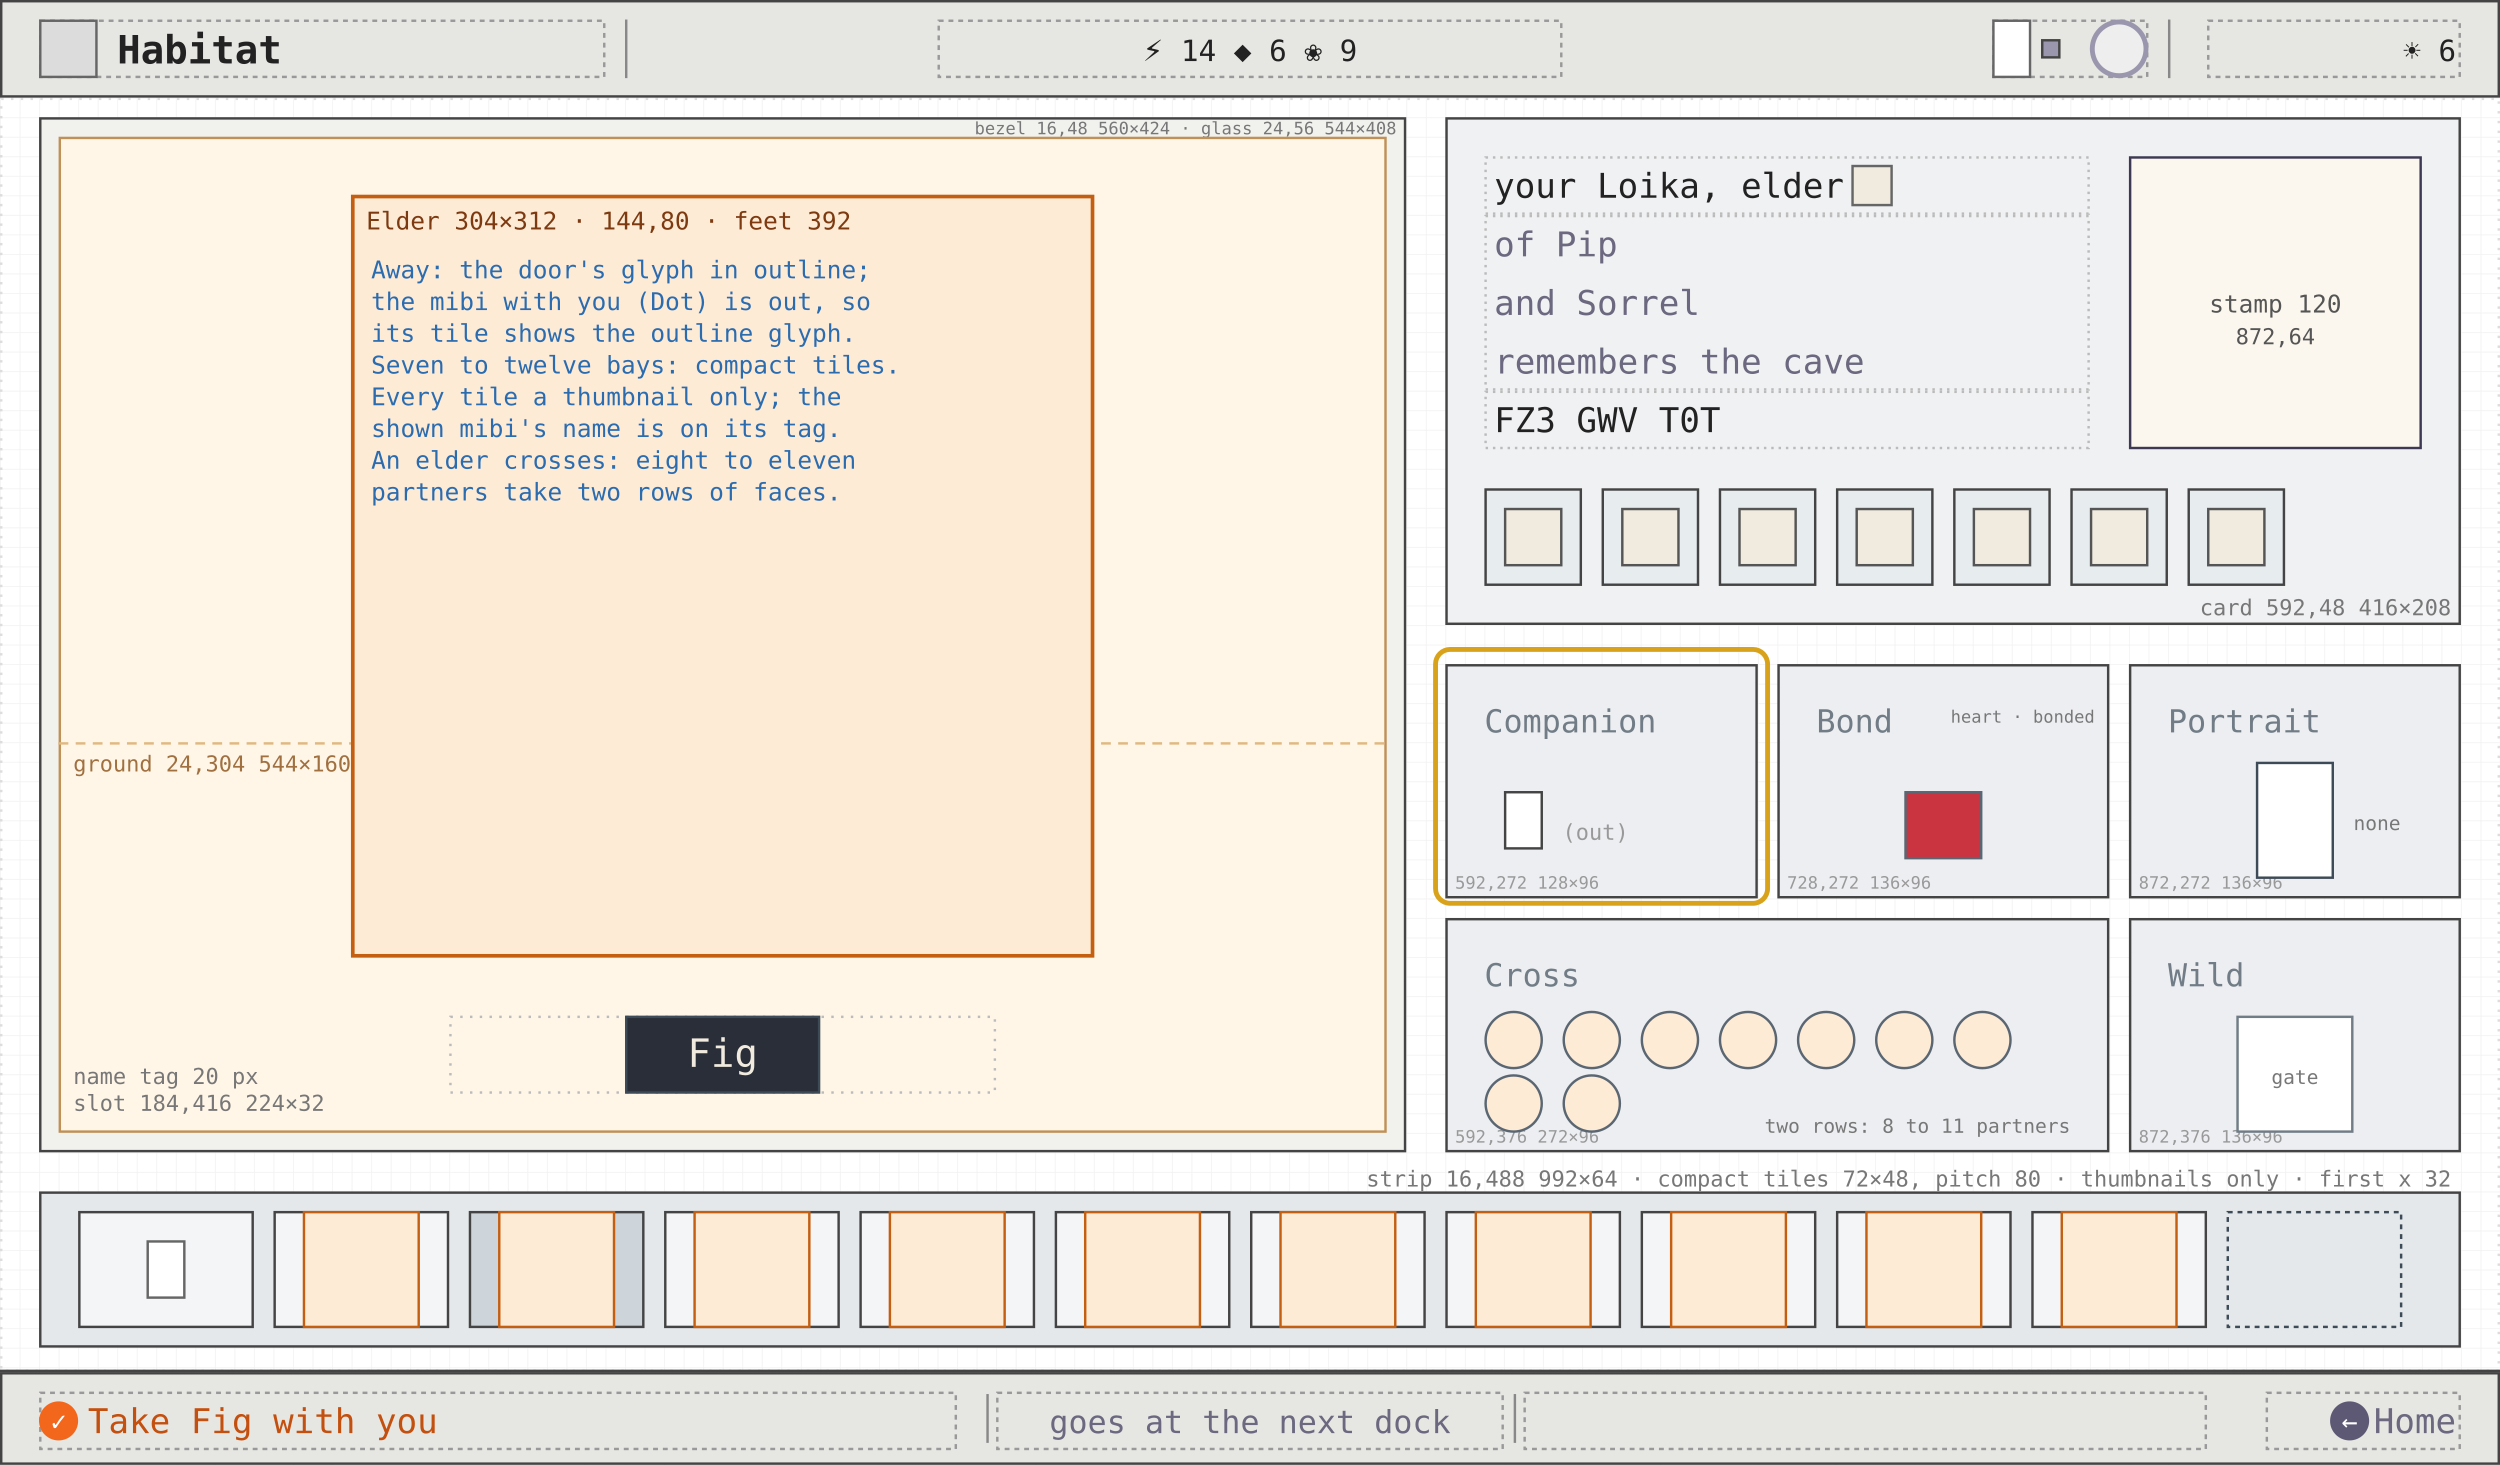
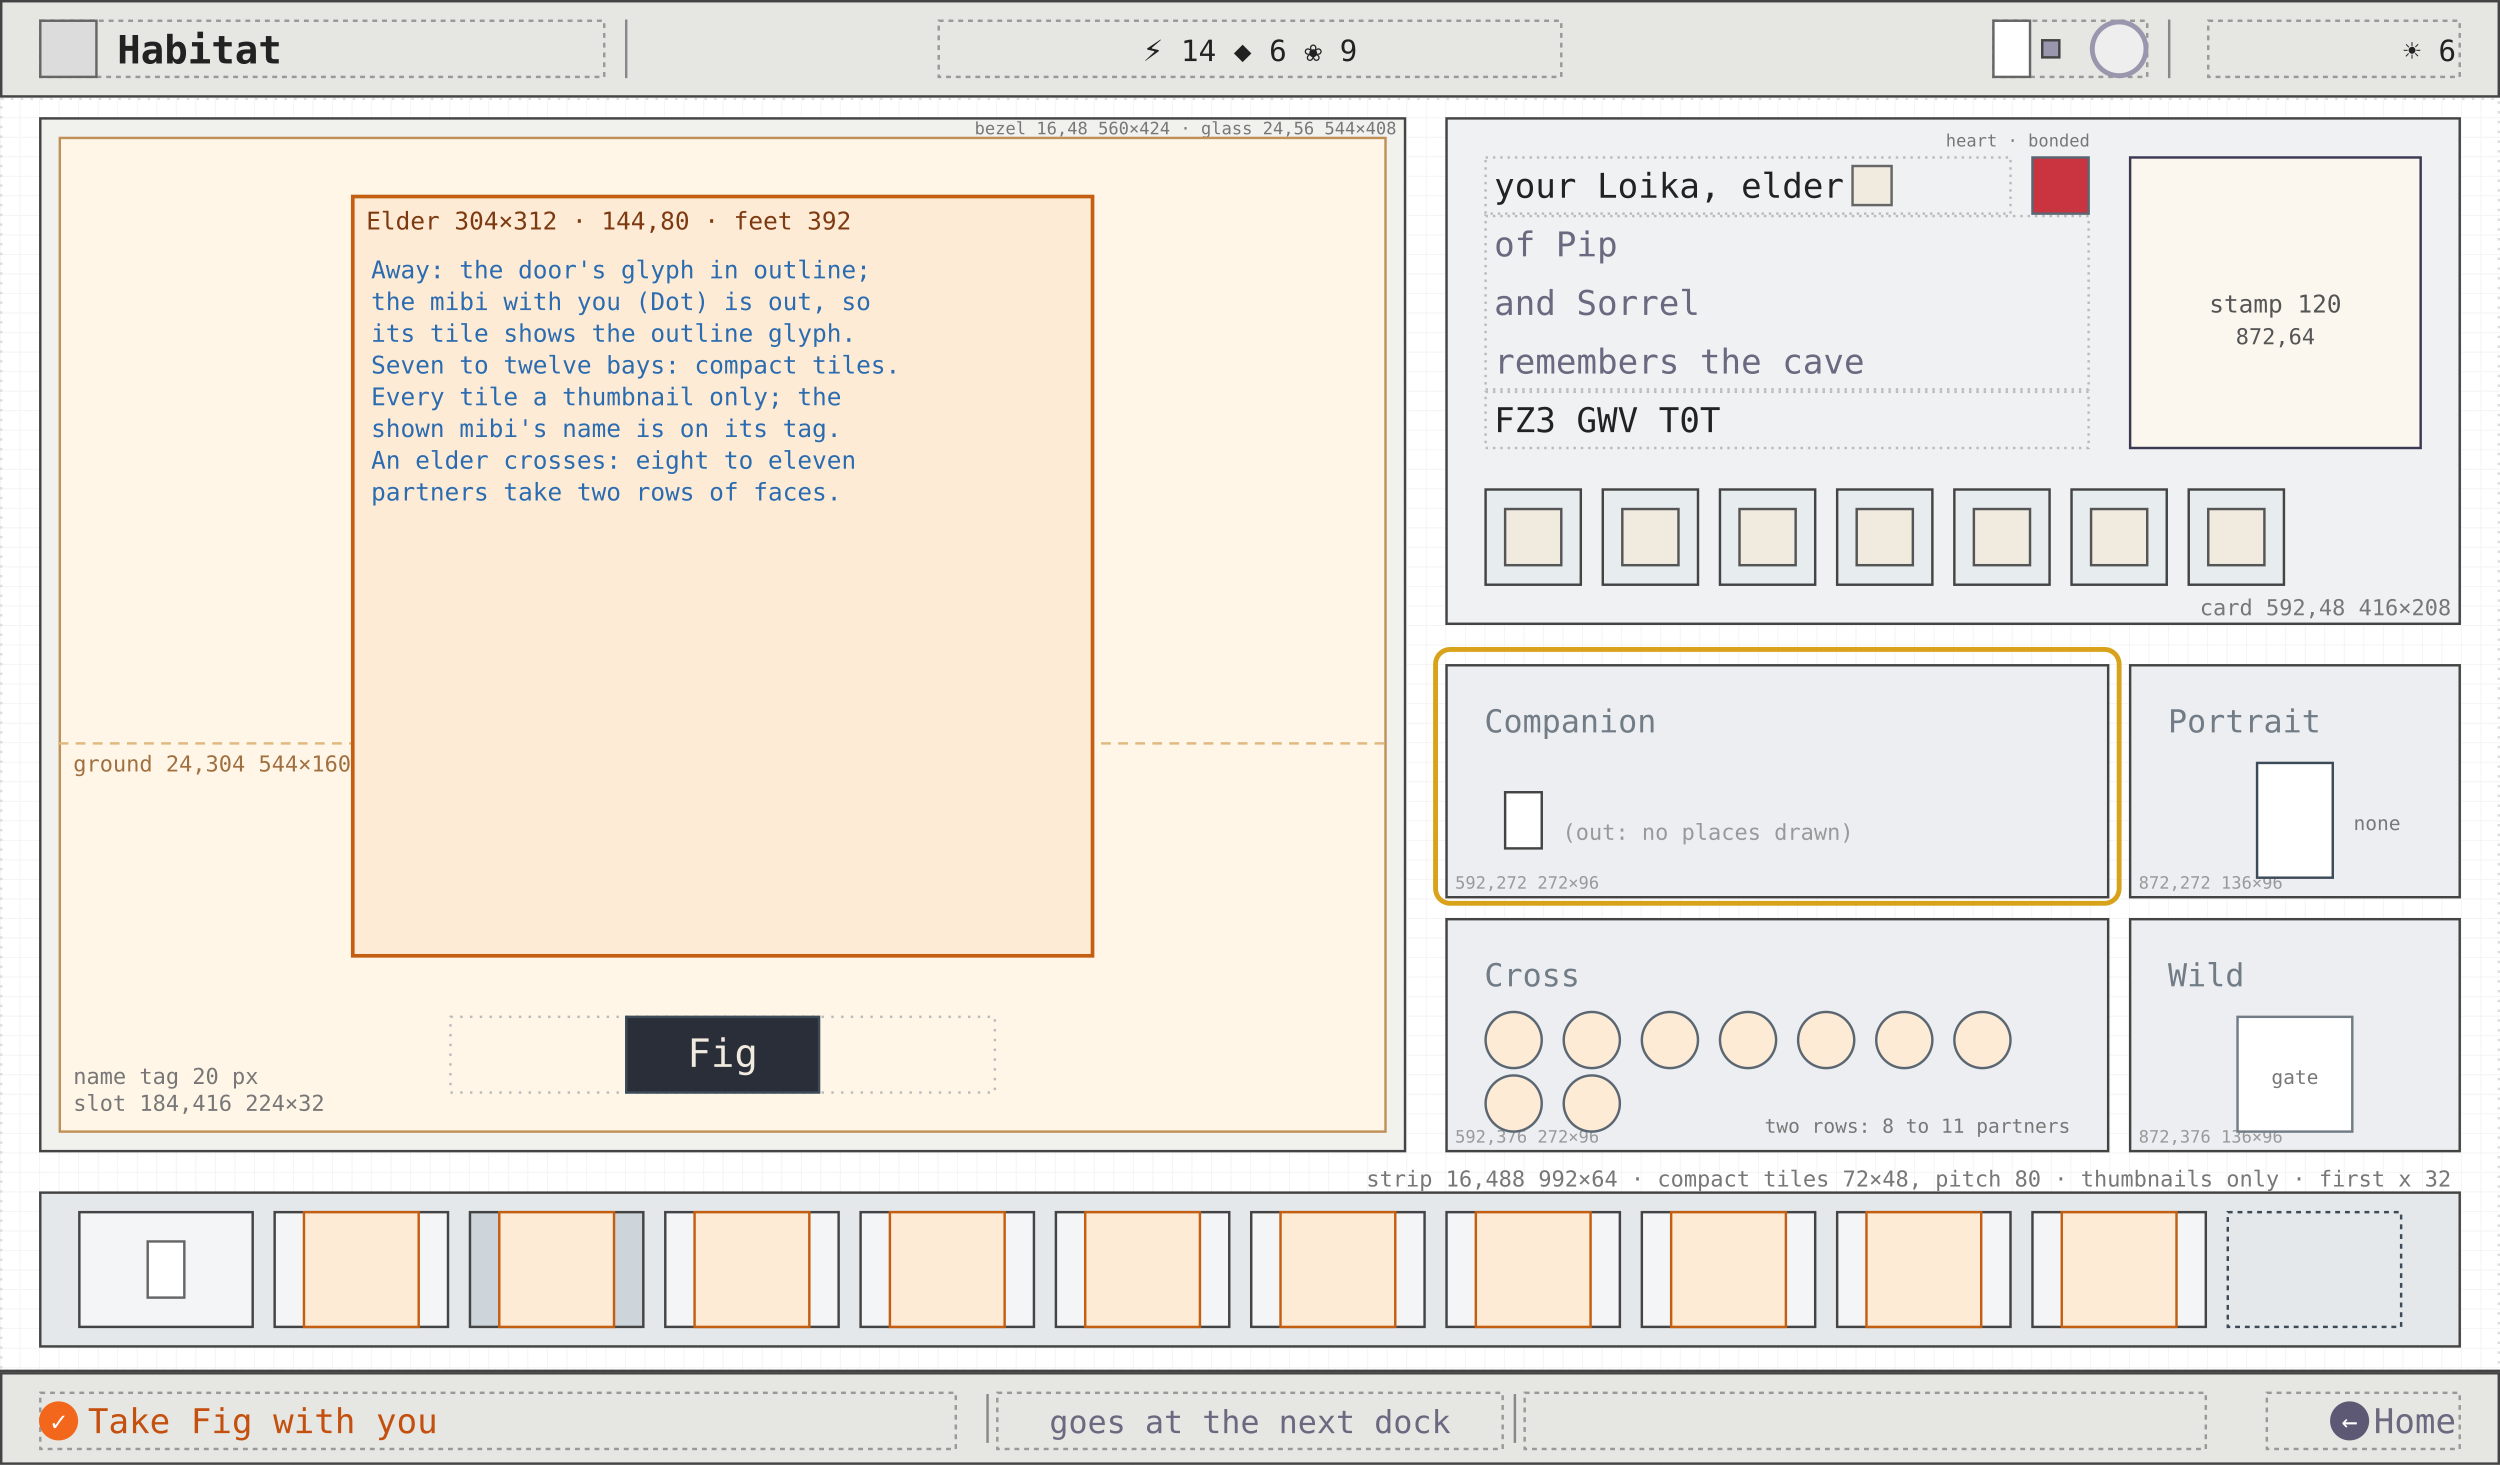
<svg xmlns="http://www.w3.org/2000/svg" viewBox="0 0 1024 600" width="1024" height="600" font-family="ui-monospace, Menlo, Consolas, monospace">
  <defs>
    <pattern id="g8" width="8" height="8" patternUnits="userSpaceOnUse">
      <path d="M8 0H0V8" fill="none" stroke="#efefef" stroke-width="0.5" />
    </pattern>
  </defs>
  <rect width="1024" height="600" fill="#ffffff" />
  <rect width="1024" height="600" fill="url(#g8)" />
  <rect x="0.5" y="40.5" width="1023" height="521" fill="none" stroke="#ddd" stroke-width="1" stroke-dasharray="1 3" />
  <rect x="16.5" y="48.5" width="559" height="423" fill="#f1f1ee" stroke="#444" stroke-width="1" />
  <text x="572" y="55" font-size="7" fill="#777" text-anchor="end">bezel 16,48 560×424 · glass 24,56 544×408</text>
  <rect x="24.5" y="56.5" width="543" height="407" fill="#fff6e8" stroke="#bf9157" stroke-width="1" />
  <line x1="24" y1="304.5" x2="568" y2="304.5" stroke="#e0b880" stroke-dasharray="4 3" />
  <text x="30" y="316" font-size="9" fill="#a07040">ground 24,304 544×160 (warm field)</text>
  <rect x="144.5" y="80.5" width="303" height="311" fill="#fdebd6" stroke="#c45f12" stroke-width="1.5" />
  <text x="150" y="94" font-size="10" fill="#7d3a10">Elder 304×312 · 144,80 · feet 392</text>
  <text x="152" y="114" font-size="10" fill="#2b6cb0">Away: the door's glyph in outline;</text>
  <text x="152" y="127" font-size="10" fill="#2b6cb0">the mibi with you (Dot) is out, so</text>
  <text x="152" y="140" font-size="10" fill="#2b6cb0">its tile shows the outline glyph.</text>
  <text x="152" y="153" font-size="10" fill="#2b6cb0">Seven to twelve bays: compact tiles.</text>
  <text x="152" y="166" font-size="10" fill="#2b6cb0">Every tile a thumbnail only; the</text>
  <text x="152" y="179" font-size="10" fill="#2b6cb0">shown mibi's name is on its tag.</text>
  <text x="152" y="192" font-size="10" fill="#2b6cb0">An elder crosses: eight to eleven</text>
  <text x="152" y="205" font-size="10" fill="#2b6cb0">partners take two rows of faces.</text>
  <rect x="184.5" y="416.5" width="223" height="31" fill="none" stroke="#bbb" stroke-width="1" stroke-dasharray="1 3" />
  <rect x="256.5" y="416.5" width="79" height="31" fill="#2a2e38" stroke="#3c4b57" />
  <text x="296" y="437" font-size="16" fill="#f1ebdf" text-anchor="middle" font-weight="500">Fig</text>
  <text x="30" y="444" font-size="9" fill="#777">name tag 20 px</text>
  <text x="30" y="455" font-size="9" fill="#777">slot 184,416 224×32</text>
  <rect x="592.5" y="48.5" width="415" height="207" fill="#f0f1f3" stroke="#444" stroke-width="1" />
-   <rect x="608.5" y="64.5" width="247" height="23" fill="none" stroke="#bbb" stroke-width="1" stroke-dasharray="1 2" />
+   <rect x="608.5" y="64.5" width="215" height="23" fill="none" stroke="#bbb" stroke-width="1" stroke-dasharray="1 2" />
  <text x="612" y="81" font-size="14" fill="#222">your Loika, elder</text>
  <rect x="758.8" y="68" width="16" height="16" fill="#f1ebdf" stroke="#666" />
  <rect x="608.5" y="88.5" width="247" height="71" fill="none" stroke="#bbb" stroke-width="1" stroke-dasharray="1 2" />
  <text x="612" y="105" font-size="14" fill="#6b6880">of Pip</text>
  <text x="612" y="129" font-size="14" fill="#6b6880">and Sorrel</text>
  <text x="612" y="153" font-size="14" fill="#6b6880">remembers the cave</text>
  <rect x="608.5" y="160.5" width="247" height="23" fill="none" stroke="#bbb" stroke-width="1" stroke-dasharray="1 2" />
  <text x="612" y="177" font-size="14" fill="#222">FZ3 GWV T0T</text>
  <rect x="872.5" y="64.5" width="119" height="119" fill="#fbf7ee" stroke="#3d3954" stroke-width="1" />
  <text x="932" y="128" font-size="10" fill="#555" text-anchor="middle">stamp 120</text>
  <text x="932" y="141" font-size="9" fill="#555" text-anchor="middle">872,64</text>
-   <text x="600" y="59" font-size="9" fill="#555" />
+   <rect x="832.5" y="64.5" width="23" height="23" fill="#c93440" stroke="#5a6672" stroke-width="1" />
+   <text x="856" y="60" font-size="7" fill="#777" text-anchor="end">heart · bonded</text>
  <rect x="608.5" y="200.5" width="39" height="39" fill="#e7ecef" stroke="#444" stroke-width="1" />
  <rect x="616.5" y="208.5" width="23" height="23" fill="#f1ebdf" stroke="#555" />
  <rect x="656.5" y="200.5" width="39" height="39" fill="#e7ecef" stroke="#444" stroke-width="1" />
  <rect x="664.5" y="208.5" width="23" height="23" fill="#f1ebdf" stroke="#555" />
  <rect x="704.5" y="200.5" width="39" height="39" fill="#e7ecef" stroke="#444" stroke-width="1" />
  <rect x="712.5" y="208.5" width="23" height="23" fill="#f1ebdf" stroke="#555" />
  <rect x="752.5" y="200.5" width="39" height="39" fill="#e7ecef" stroke="#444" stroke-width="1" />
  <rect x="760.5" y="208.5" width="23" height="23" fill="#f1ebdf" stroke="#555" />
  <rect x="800.5" y="200.5" width="39" height="39" fill="#e7ecef" stroke="#444" stroke-width="1" />
  <rect x="808.5" y="208.5" width="23" height="23" fill="#f1ebdf" stroke="#555" />
  <rect x="848.5" y="200.5" width="39" height="39" fill="#e7ecef" stroke="#444" stroke-width="1" />
  <rect x="856.5" y="208.5" width="23" height="23" fill="#f1ebdf" stroke="#555" />
  <rect x="896.5" y="200.5" width="39" height="39" fill="#e7ecef" stroke="#444" stroke-width="1" />
  <rect x="904.5" y="208.5" width="23" height="23" fill="#f1ebdf" stroke="#555" />
  <text x="1004" y="252" font-size="9" fill="#777" text-anchor="end">card 592,48 416×208</text>
-   <rect x="592.5" y="272.5" width="127" height="95" fill="#eceef1" stroke="#444" stroke-width="1" />
+   <rect x="592.5" y="272.5" width="271" height="95" fill="#eceef1" stroke="#444" stroke-width="1" />
  <text x="608" y="300" font-size="13" fill="#717c86">Companion</text>
-   <text x="596" y="364" font-size="7" fill="#999">592,272 128×96</text>
+   <text x="596" y="364" font-size="7" fill="#999">592,272 272×96</text>
  <rect x="616.5" y="324.5" width="15" height="23" fill="#fff" stroke="#444" stroke-width="1" />
-   <text x="640" y="344" font-size="9" fill="#999">(out)</text>
-   <rect x="588" y="266" width="136" height="104" fill="none" stroke="#d9a21b" stroke-width="2" rx="6" />
-   <rect x="728.5" y="272.5" width="135" height="95" fill="#eceef1" stroke="#444" stroke-width="1" />
-   <text x="744" y="300" font-size="13" fill="#717c86">Bond</text>
-   <text x="732" y="364" font-size="7" fill="#999">728,272 136×96</text>
-   <rect x="780.5" y="324.5" width="31" height="27" fill="#c93440" stroke="#5a6672" stroke-width="1" />
-   <text x="858" y="296" font-size="7" fill="#777" text-anchor="end">heart · bonded</text>
+   <text x="640" y="344" font-size="9" fill="#999">(out: no places drawn)</text>
+   <rect x="588" y="266" width="280" height="104" fill="none" stroke="#d9a21b" stroke-width="2" rx="6" />
  <rect x="872.5" y="272.5" width="135" height="95" fill="#eceef1" stroke="#444" stroke-width="1" />
  <text x="888" y="300" font-size="13" fill="#717c86">Portrait</text>
  <text x="876" y="364" font-size="7" fill="#999">872,272 136×96</text>
  <rect x="924.5" y="312.5" width="31" height="47" fill="#fff" stroke="#3c4b57" stroke-width="1" />
  <text x="964" y="340" font-size="8" fill="#777">none</text>
  <rect x="592.5" y="376.5" width="271" height="95" fill="#eceef1" stroke="#444" stroke-width="1" />
  <text x="608" y="404" font-size="13" fill="#717c86">Cross</text>
  <text x="596" y="468" font-size="7" fill="#999">592,376 272×96</text>
  <rect x="608.5" y="414.5" width="23" height="23" fill="#fdebd6" stroke="#5a6672" stroke-width="1" rx="12" />
  <rect x="640.5" y="414.5" width="23" height="23" fill="#fdebd6" stroke="#5a6672" stroke-width="1" rx="12" />
  <rect x="672.5" y="414.5" width="23" height="23" fill="#fdebd6" stroke="#5a6672" stroke-width="1" rx="12" />
  <rect x="704.5" y="414.5" width="23" height="23" fill="#fdebd6" stroke="#5a6672" stroke-width="1" rx="12" />
  <rect x="736.5" y="414.5" width="23" height="23" fill="#fdebd6" stroke="#5a6672" stroke-width="1" rx="12" />
  <rect x="768.5" y="414.5" width="23" height="23" fill="#fdebd6" stroke="#5a6672" stroke-width="1" rx="12" />
  <rect x="800.5" y="414.5" width="23" height="23" fill="#fdebd6" stroke="#5a6672" stroke-width="1" rx="12" />
  <rect x="608.5" y="440.5" width="23" height="23" fill="#fdebd6" stroke="#5a6672" stroke-width="1" rx="12" />
  <rect x="640.5" y="440.5" width="23" height="23" fill="#fdebd6" stroke="#5a6672" stroke-width="1" rx="12" />
  <text x="848" y="464" font-size="8" fill="#777" text-anchor="end">two rows: 8 to 11 partners</text>
  <rect x="872.5" y="376.5" width="135" height="95" fill="#eceef1" stroke="#444" stroke-width="1" />
  <text x="888" y="404" font-size="13" fill="#717c86">Wild</text>
  <text x="876" y="468" font-size="7" fill="#999">872,376 136×96</text>
  <rect x="916.5" y="416.5" width="47" height="47" fill="#fff" stroke="#717c86" stroke-width="1" />
  <text x="940" y="444" font-size="8" fill="#777" text-anchor="middle">gate</text>
  <rect x="16.5" y="488.5" width="991" height="63" fill="#e4e8ea" stroke="#444" stroke-width="1" />
  <rect x="32.5" y="496.5" width="71" height="47" fill="#f4f5f7" stroke="#444" stroke-width="1" />
  <rect x="60.5" y="508.5" width="15" height="23" fill="#fff" stroke="#666" stroke-width="1" />
  <rect x="112.5" y="496.5" width="71" height="47" fill="#f4f5f7" stroke="#444" stroke-width="1" />
  <rect x="124.5" y="496.5" width="47" height="47" fill="#fdebd6" stroke="#c45f12" stroke-width="1" />
  <rect x="192.5" y="496.5" width="71" height="47" fill="#cdd5db" stroke="#444" stroke-width="1" />
  <rect x="204.5" y="496.5" width="47" height="47" fill="#fdebd6" stroke="#c45f12" stroke-width="1" />
  <rect x="272.5" y="496.5" width="71" height="47" fill="#f4f5f7" stroke="#444" stroke-width="1" />
  <rect x="284.5" y="496.5" width="47" height="47" fill="#fdebd6" stroke="#c45f12" stroke-width="1" />
  <rect x="352.5" y="496.5" width="71" height="47" fill="#f4f5f7" stroke="#444" stroke-width="1" />
  <rect x="364.5" y="496.5" width="47" height="47" fill="#fdebd6" stroke="#c45f12" stroke-width="1" />
  <rect x="432.5" y="496.5" width="71" height="47" fill="#f4f5f7" stroke="#444" stroke-width="1" />
  <rect x="444.5" y="496.5" width="47" height="47" fill="#fdebd6" stroke="#c45f12" stroke-width="1" />
  <rect x="512.5" y="496.5" width="71" height="47" fill="#f4f5f7" stroke="#444" stroke-width="1" />
  <rect x="524.5" y="496.5" width="47" height="47" fill="#fdebd6" stroke="#c45f12" stroke-width="1" />
  <rect x="592.5" y="496.5" width="71" height="47" fill="#f4f5f7" stroke="#444" stroke-width="1" />
  <rect x="604.5" y="496.5" width="47" height="47" fill="#fdebd6" stroke="#c45f12" stroke-width="1" />
  <rect x="672.5" y="496.5" width="71" height="47" fill="#f4f5f7" stroke="#444" stroke-width="1" />
  <rect x="684.5" y="496.5" width="47" height="47" fill="#fdebd6" stroke="#c45f12" stroke-width="1" />
  <rect x="752.5" y="496.5" width="71" height="47" fill="#f4f5f7" stroke="#444" stroke-width="1" />
  <rect x="764.5" y="496.5" width="47" height="47" fill="#fdebd6" stroke="#c45f12" stroke-width="1" />
  <rect x="832.5" y="496.5" width="71" height="47" fill="#f4f5f7" stroke="#444" stroke-width="1" />
  <rect x="844.5" y="496.5" width="47" height="47" fill="#fdebd6" stroke="#c45f12" stroke-width="1" />
  <rect x="912.5" y="496.5" width="71" height="47" fill="none" stroke="#3c4b57" stroke-width="1" stroke-dasharray="2 2" />
  <text x="1004" y="486" font-size="9" fill="#777" text-anchor="end">strip 16,488 992×64 · compact tiles 72×48, pitch 80 · thumbnails only · first x 32</text>
  <rect x="0.5" y="0.5" width="1023" height="39" fill="#e6e6e2" stroke="#444" stroke-width="1" />
  <rect x="16.5" y="8.5" width="231" height="23" fill="none" stroke="#999" stroke-width="1" stroke-dasharray="2 2" />
  <rect x="16.5" y="8.5" width="23" height="23" fill="#dcdcdc" stroke="#666" stroke-width="1" />
  <text x="48" y="26" font-size="16" fill="#222" font-weight="600">Habitat</text>
  <line x1="256.5" y1="8" x2="256.5" y2="32" stroke="#888" stroke-width="1" />
  <line x1="888.5" y1="8" x2="888.5" y2="32" stroke="#888" stroke-width="1" />
  <rect x="384.5" y="8.5" width="255" height="23" fill="none" stroke="#999" stroke-width="1" stroke-dasharray="2 2" />
  <text x="512" y="25" font-size="12" fill="#222" text-anchor="middle">⚡ 14   ◆ 6   ❀ 9</text>
  <rect x="816.5" y="8.5" width="63" height="23" fill="none" stroke="#999" stroke-width="1" stroke-dasharray="2 2" />
  <rect x="816.5" y="8.5" width="15" height="23" fill="#fff" stroke="#666" stroke-width="1" />
  <rect x="836.5" y="16.5" width="7" height="7" fill="#9a96ae" stroke="#444" stroke-width="1" />
  <circle cx="868" cy="20" r="11" fill="#eee" stroke="#9a96ae" stroke-width="2" />
  <rect x="904.5" y="8.5" width="103" height="23" fill="none" stroke="#999" stroke-width="1" stroke-dasharray="2 2" />
  <text x="1006" y="25" font-size="12" fill="#222" text-anchor="end">☀ 6</text>
  <line x1="0" y1="561.5" x2="1024" y2="561.5" stroke="#444" stroke-width="1" />
  <rect x="0.5" y="562.5" width="1023" height="37" fill="#e6e6e2" stroke="#444" stroke-width="1" />
  <rect x="16.5" y="570.5" width="375" height="23" fill="none" stroke="#999" stroke-width="1" stroke-dasharray="2 2" />
  <rect x="408.5" y="570.5" width="207" height="23" fill="none" stroke="#999" stroke-width="1" stroke-dasharray="2 2" />
  <rect x="624.5" y="570.5" width="279" height="23" fill="none" stroke="#999" stroke-width="1" stroke-dasharray="2 2" />
  <rect x="928.5" y="570.5" width="79" height="23" fill="none" stroke="#999" stroke-width="1" stroke-dasharray="2 2" />
  <line x1="404.5" y1="571" x2="404.5" y2="591" stroke="#888" stroke-width="1" />
  <line x1="620.5" y1="571" x2="620.5" y2="591" stroke="#888" stroke-width="1" />
  <circle cx="24" cy="582" r="8" fill="#f2671b" />
  <text x="24" y="586" font-size="11" fill="#fff" text-anchor="middle">✓</text>
  <text x="36" y="587" font-size="14" fill="#c4500f">Take Fig with you</text>
  <text x="512" y="587" font-size="13" fill="#6b6880" text-anchor="middle">goes at the next dock</text>
  <circle cx="962.4" cy="582" r="8" fill="#5d5974" />
  <text x="962.4" y="586" font-size="11" fill="#fff" text-anchor="middle">←</text>
  <text x="1006" y="587" font-size="14" fill="#6b6880" text-anchor="end">Home</text>
</svg>
